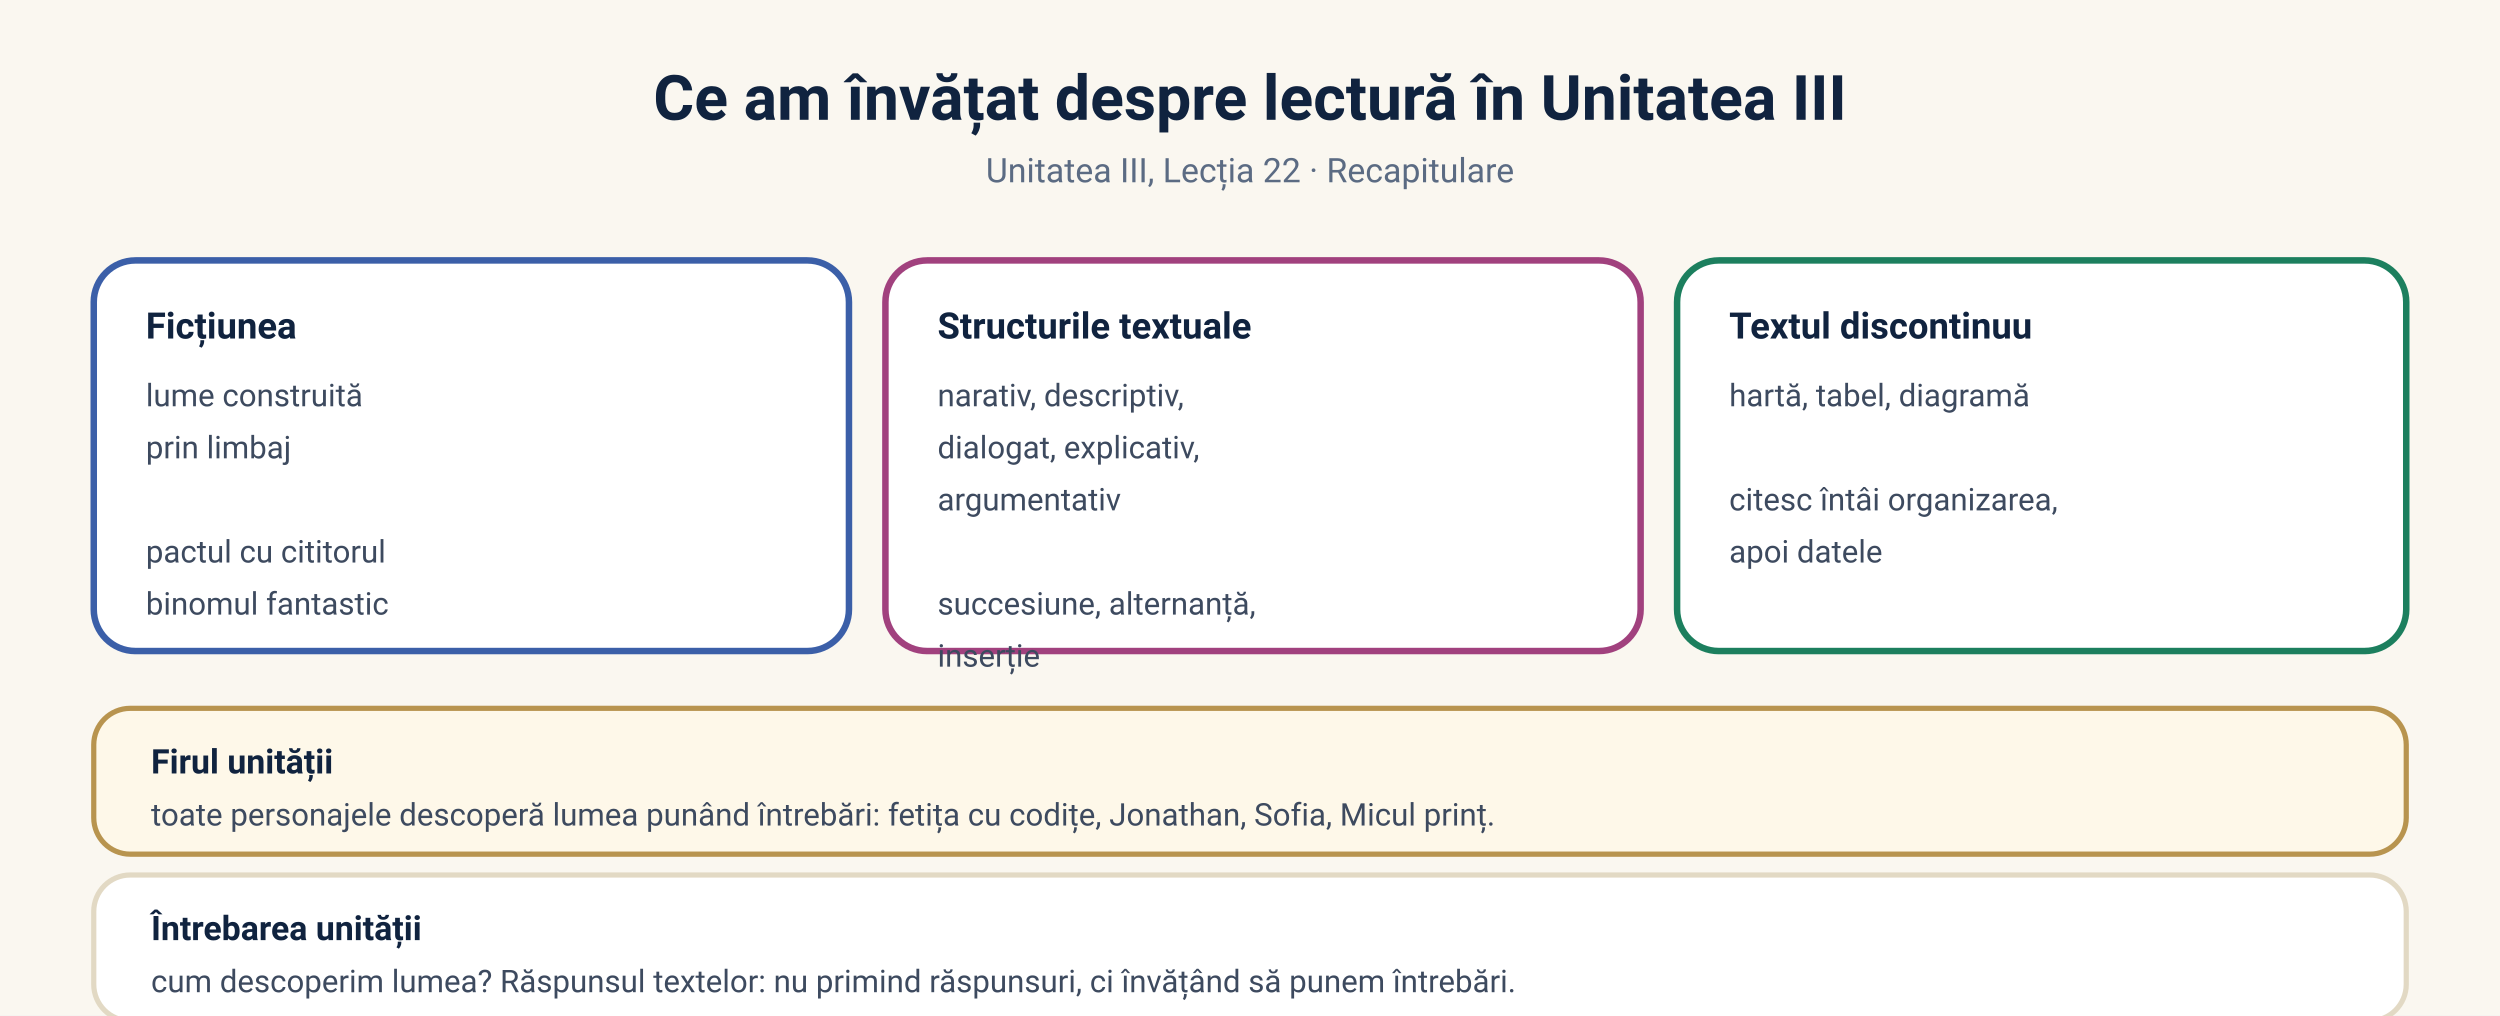
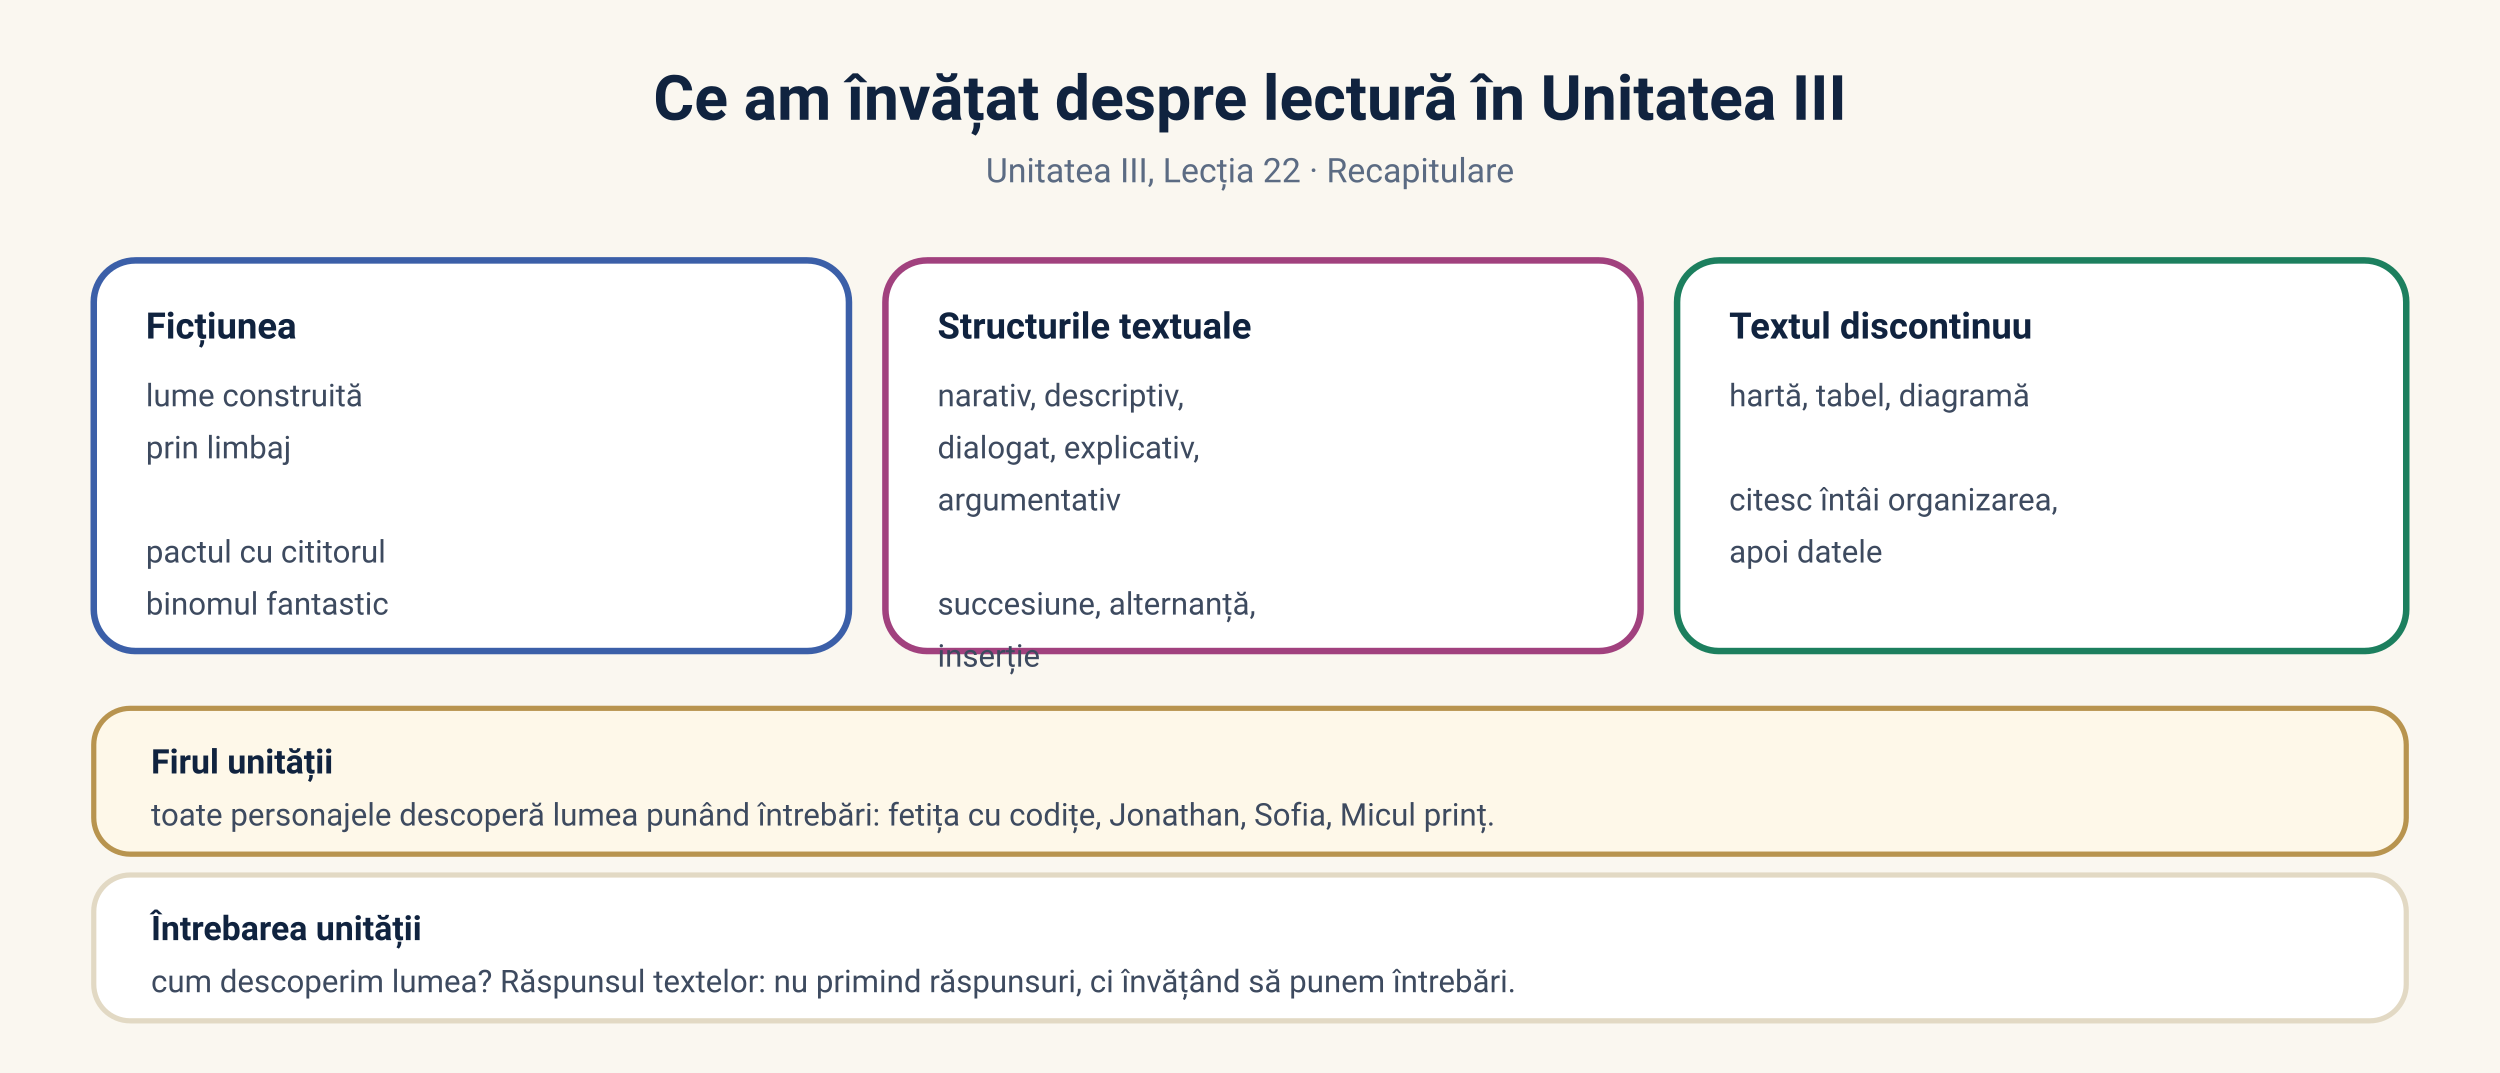
- <svg xmlns="http://www.w3.org/2000/svg" viewBox="0 0 960 390" font-family="'Segoe UI', 'Plus Jakarta Sans', -apple-system, Roboto, sans-serif">
-   <rect width="960" height="390" fill="#faf7f0" />
+ <svg xmlns="http://www.w3.org/2000/svg" viewBox="0 0 960 412" font-family="'Segoe UI', 'Plus Jakarta Sans', -apple-system, Roboto, sans-serif">
+   <rect width="960" height="412" fill="#faf7f0" />
  <text x="480" y="46" text-anchor="middle" font-size="24" font-weight="700" fill="#10233f">Ce am învățat despre lectură în Unitatea III</text>
  <text x="480" y="70" text-anchor="middle" font-size="13" fill="#5b6b83">Unitatea III, Lecția 22 · Recapitulare</text>
  <rect x="36" y="100" width="290" height="150" rx="16" fill="#ffffff" stroke="#3b5fa8" stroke-width="2.5" />
  <text x="56" y="130" font-size="14" font-weight="700" fill="#10233f">Ficțiunea</text>
  <text x="56" y="156" font-size="12" fill="#3d4a5f">lume construită</text>
  <text x="56" y="176" font-size="12" fill="#3d4a5f">prin limbaj</text>
  <text x="56" y="196" font-size="12" fill="#3d4a5f" />
  <text x="56" y="216" font-size="12" fill="#3d4a5f">pactul cu cititorul</text>
  <text x="56" y="236" font-size="12" fill="#3d4a5f">binomul fantastic</text>
  <rect x="340" y="100" width="290" height="150" rx="16" fill="#ffffff" stroke="#a1417e" stroke-width="2.5" />
  <text x="360" y="130" font-size="14" font-weight="700" fill="#10233f">Structurile textuale</text>
  <text x="360" y="156" font-size="12" fill="#3d4a5f">narativ, descriptiv,</text>
  <text x="360" y="176" font-size="12" fill="#3d4a5f">dialogat, explicativ,</text>
  <text x="360" y="196" font-size="12" fill="#3d4a5f">argumentativ</text>
  <text x="360" y="216" font-size="12" fill="#3d4a5f" />
  <text x="360" y="236" font-size="12" fill="#3d4a5f">succesiune, alternanță,</text>
  <text x="360" y="256" font-size="12" fill="#3d4a5f">inserție</text>
  <rect x="644" y="100" width="280" height="150" rx="16" fill="#ffffff" stroke="#1c7f5e" stroke-width="2.5" />
  <text x="664" y="130" font-size="14" font-weight="700" fill="#10233f">Textul discontinuu</text>
  <text x="664" y="156" font-size="12" fill="#3d4a5f">hartă, tabel, diagramă</text>
  <text x="664" y="176" font-size="12" fill="#3d4a5f" />
  <text x="664" y="196" font-size="12" fill="#3d4a5f">citesc întâi organizarea,</text>
  <text x="664" y="216" font-size="12" fill="#3d4a5f">apoi datele</text>
  <rect x="36" y="272" width="888" height="56" rx="14" fill="#fef8e9" stroke="#b8944f" stroke-width="2" />
  <text x="58" y="297" font-size="13" font-weight="700" fill="#10233f">Firul unității</text>
  <text x="58" y="317" font-size="12" fill="#3d4a5f">toate personajele descoperă lumea punând întrebări: fetița cu codițe, Jonathan, Sofia, Micul prinț.</text>
  <rect x="36" y="336" width="888" height="56" rx="14" fill="#ffffff" stroke="#e2d9c4" stroke-width="2" />
  <text x="58" y="361" font-size="13" font-weight="700" fill="#10233f">Întrebarea unității</text>
  <text x="58" y="381" font-size="12" fill="#3d4a5f">cum descoperim lumea? Răspunsul textelor: nu primind răspunsuri, ci învățând să punem întrebări.</text>
</svg>
